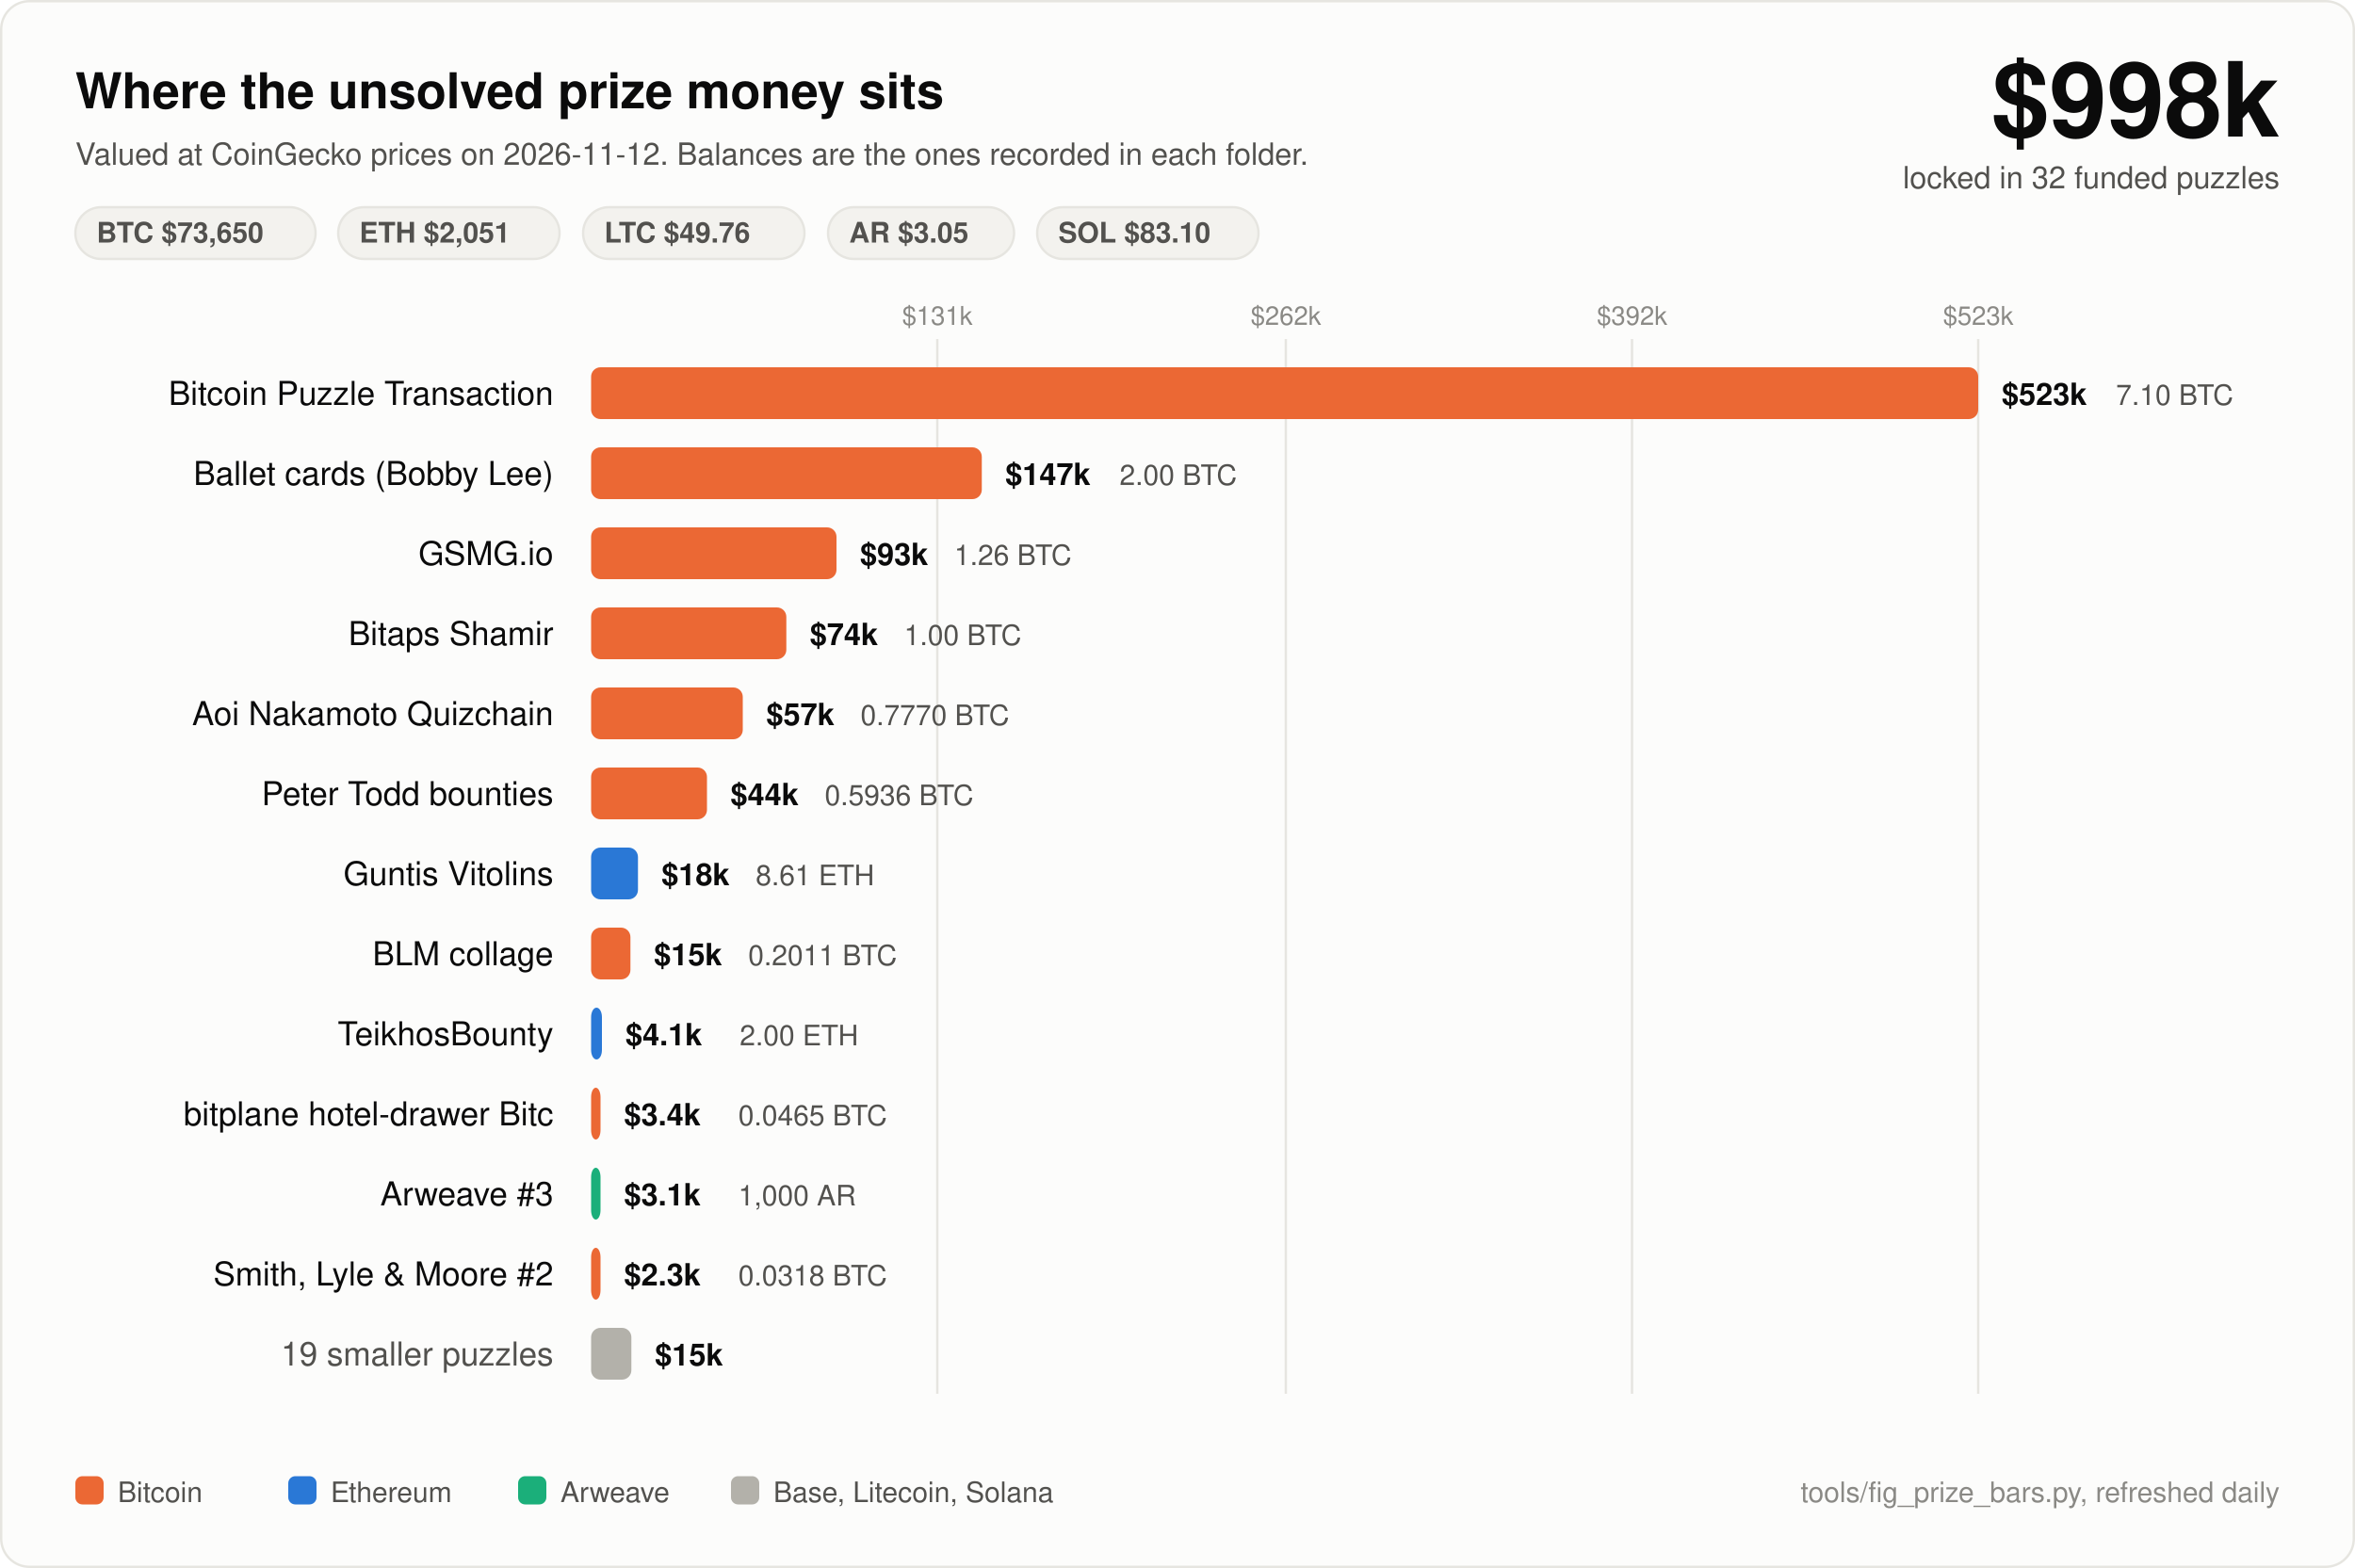
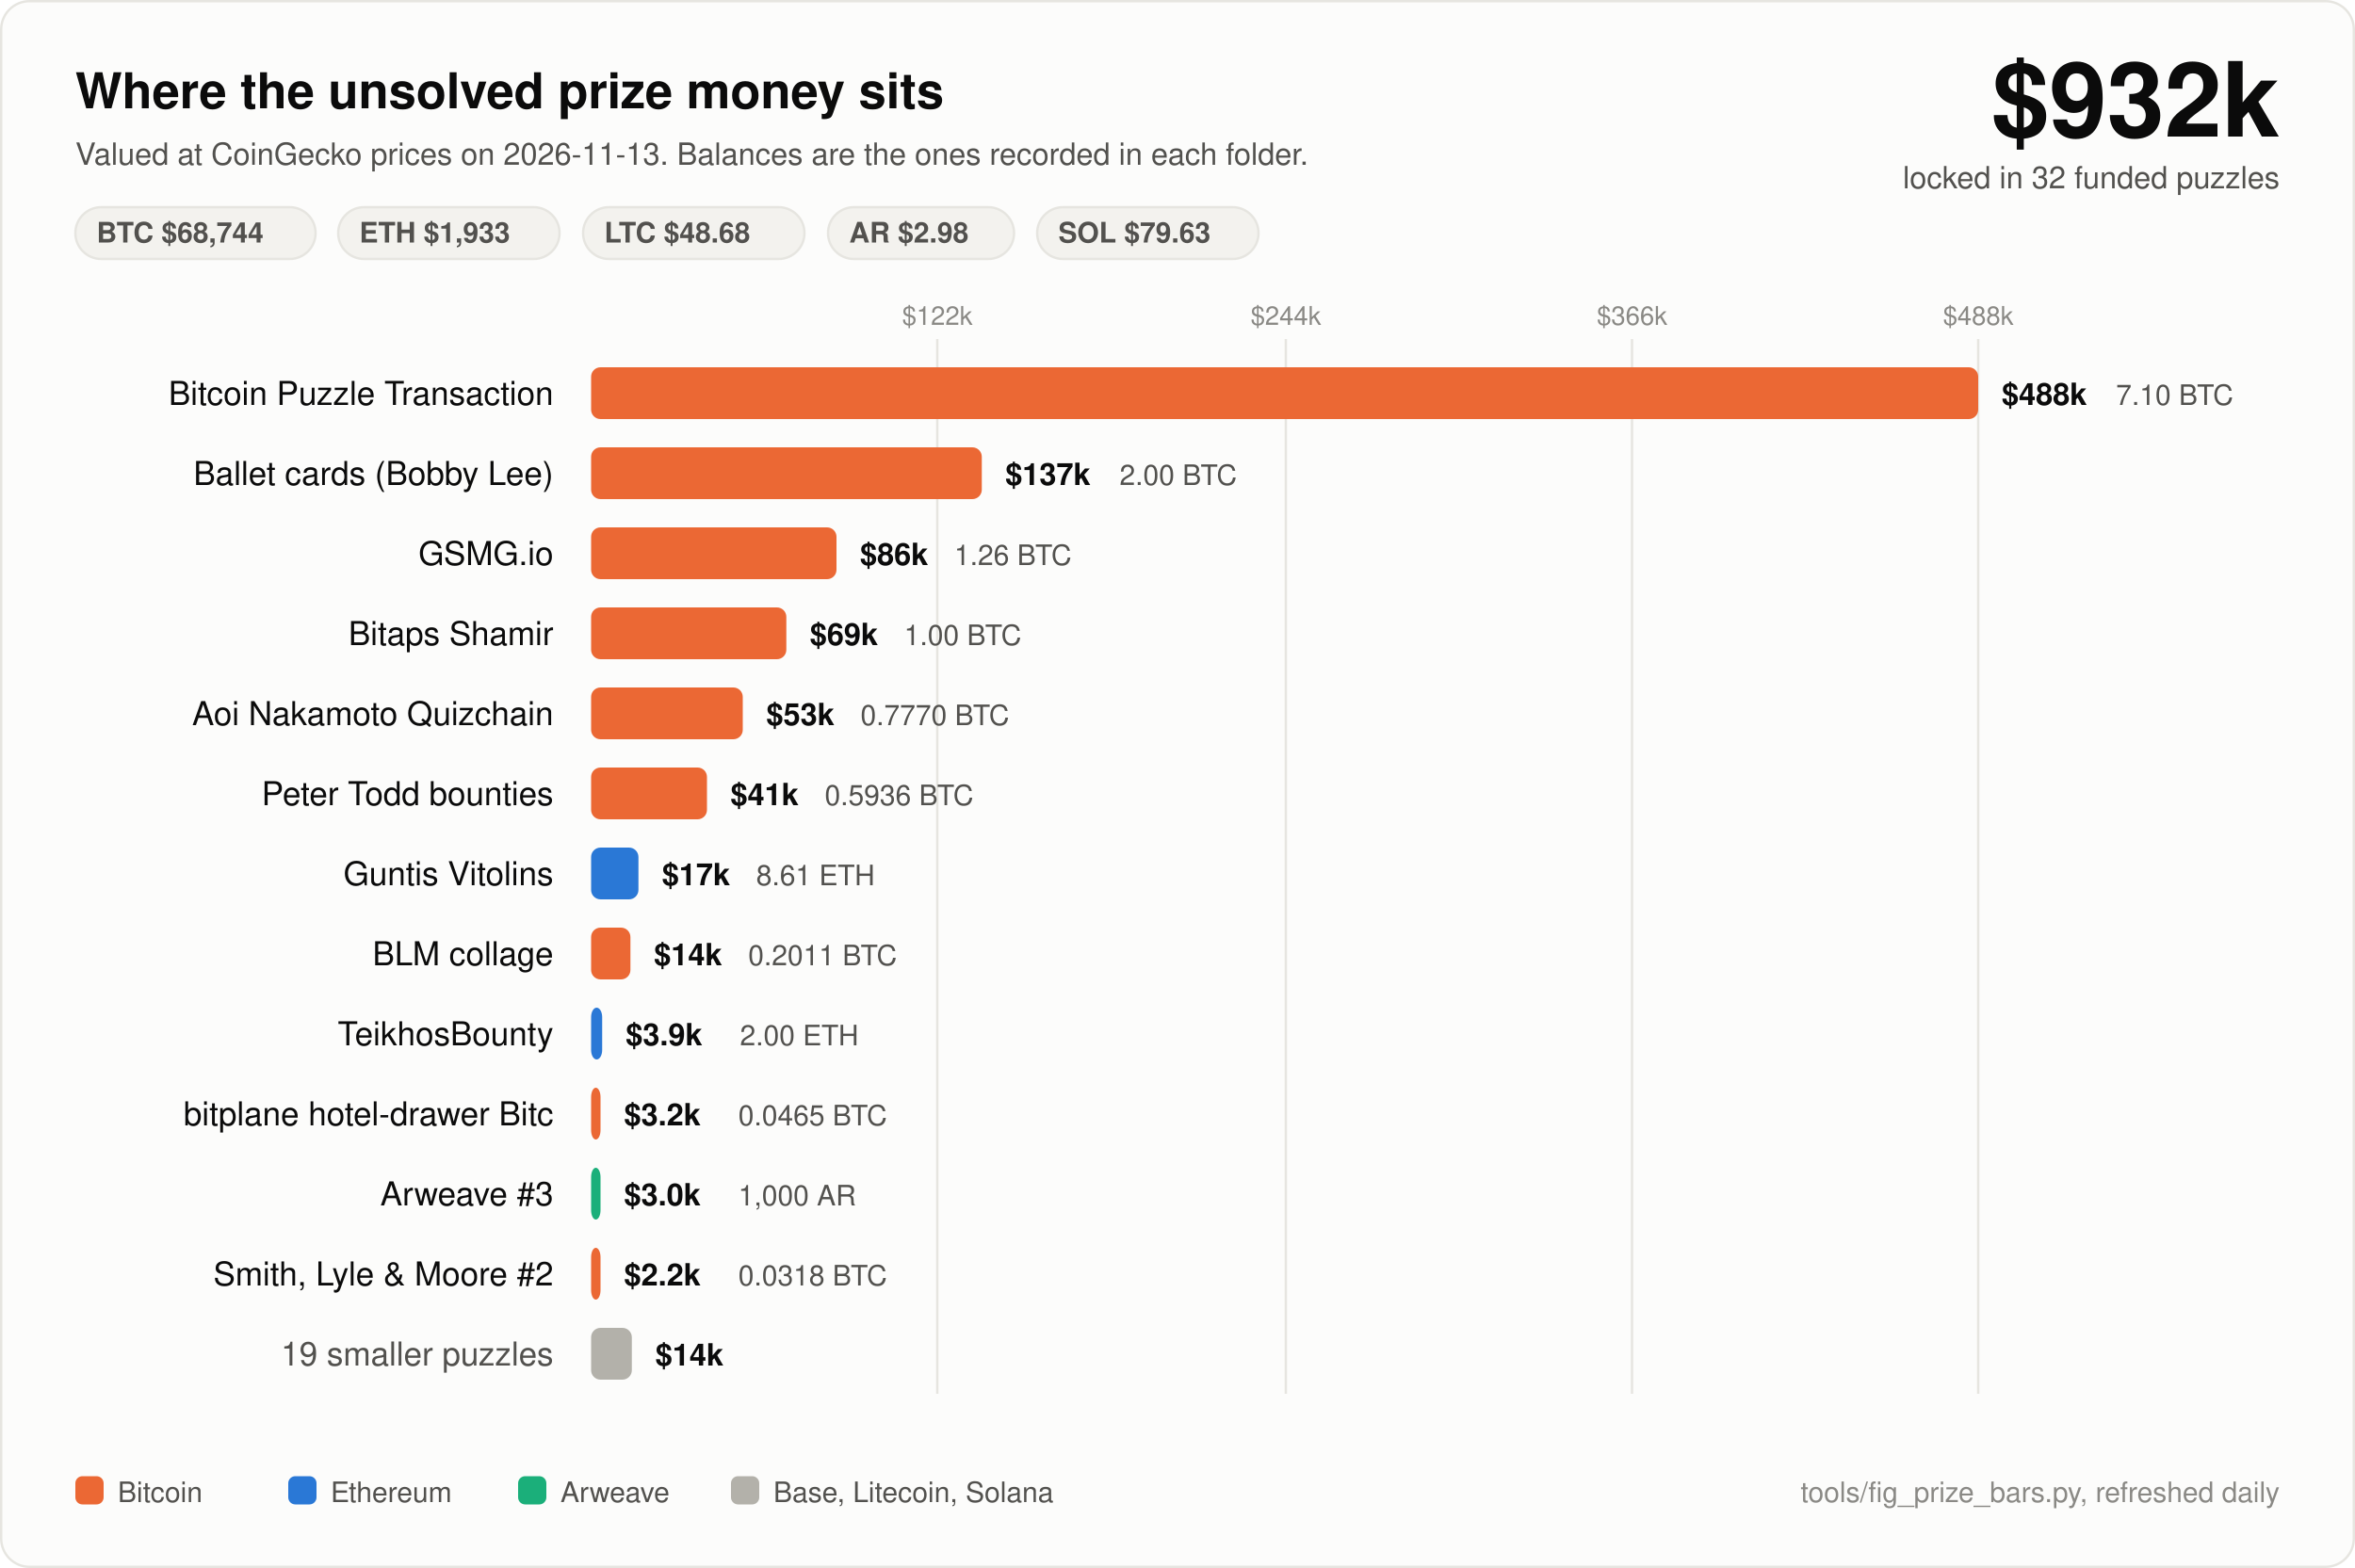
<svg xmlns="http://www.w3.org/2000/svg" width="1000" height="666" viewBox="0 0 1000 666" font-family="ui-sans-serif, -apple-system, Segoe UI, Helvetica, Arial, sans-serif">
  <rect x="0.5" y="0.5" width="999" height="665" rx="12" fill="#fcfcfb" stroke="#e6e5e0" />
  <text x="32" y="46" fill="#0b0b0b" font-size="21" font-weight="700">Where the unsolved prize money sits</text>
-   <text x="32" y="70" fill="#52514e" font-size="13">Valued at CoinGecko prices on 2026-11-12. Balances are the ones recorded in each folder.</text>
-   <text x="968" y="58" fill="#0b0b0b" font-size="44" font-weight="700" text-anchor="end">$998k</text>
+   <text x="32" y="70" fill="#52514e" font-size="13">Valued at CoinGecko prices on 2026-11-13. Balances are the ones recorded in each folder.</text>
+   <text x="968" y="58" fill="#0b0b0b" font-size="44" font-weight="700" text-anchor="end">$932k</text>
  <text x="968" y="80" fill="#52514e" font-size="13" text-anchor="end">locked in 32 funded puzzles</text>
  <rect x="32" y="88" width="102" height="22" rx="11" fill="#f3f2ee" stroke="#e6e5e0" />
-   <text x="41" y="103" fill="#52514e" font-size="12" font-weight="600">BTC $73,650</text>
+   <text x="41" y="103" fill="#52514e" font-size="12" font-weight="600">BTC $68,744</text>
  <rect x="143.6" y="88" width="94" height="22" rx="11" fill="#f3f2ee" stroke="#e6e5e0" />
-   <text x="152.6" y="103" fill="#52514e" font-size="12" font-weight="600">ETH $2,051</text>
+   <text x="152.6" y="103" fill="#52514e" font-size="12" font-weight="600">ETH $1,933</text>
  <rect x="247.6" y="88" width="94" height="22" rx="11" fill="#f3f2ee" stroke="#e6e5e0" />
-   <text x="256.6" y="103" fill="#52514e" font-size="12" font-weight="600">LTC $49.76</text>
+   <text x="256.6" y="103" fill="#52514e" font-size="12" font-weight="600">LTC $48.68</text>
  <rect x="351.6" y="88" width="79" height="22" rx="11" fill="#f3f2ee" stroke="#e6e5e0" />
-   <text x="360.6" y="103" fill="#52514e" font-size="12" font-weight="600">AR $3.05</text>
+   <text x="360.6" y="103" fill="#52514e" font-size="12" font-weight="600">AR $2.98</text>
  <rect x="440.4" y="88" width="94" height="22" rx="11" fill="#f3f2ee" stroke="#e6e5e0" />
-   <text x="449.4" y="103" fill="#52514e" font-size="12" font-weight="600">SOL $83.10</text>
+   <text x="449.4" y="103" fill="#52514e" font-size="12" font-weight="600">SOL $79.63</text>
  <line x1="398" y1="144" x2="398" y2="592" stroke="#e6e5e0" stroke-width="1" />
-   <text x="398" y="138" fill="#8a8985" font-size="11" text-anchor="middle">$131k</text>
+   <text x="398" y="138" fill="#8a8985" font-size="11" text-anchor="middle">$122k</text>
  <line x1="546" y1="144" x2="546" y2="592" stroke="#e6e5e0" stroke-width="1" />
-   <text x="546" y="138" fill="#8a8985" font-size="11" text-anchor="middle">$262k</text>
+   <text x="546" y="138" fill="#8a8985" font-size="11" text-anchor="middle">$244k</text>
  <line x1="693" y1="144" x2="693" y2="592" stroke="#e6e5e0" stroke-width="1" />
-   <text x="693" y="138" fill="#8a8985" font-size="11" text-anchor="middle">$392k</text>
+   <text x="693" y="138" fill="#8a8985" font-size="11" text-anchor="middle">$366k</text>
  <line x1="840" y1="144" x2="840" y2="592" stroke="#e6e5e0" stroke-width="1" />
-   <text x="840" y="138" fill="#8a8985" font-size="11" text-anchor="middle">$523k</text>
+   <text x="840" y="138" fill="#8a8985" font-size="11" text-anchor="middle">$488k</text>
  <text x="235" y="172" fill="#0b0b0b" font-size="14" text-anchor="end">Bitcoin Puzzle Transaction</text>
  <rect x="251" y="156" width="589.0" height="22" rx="4" fill="#eb6834" />
-   <text x="850.0" y="172" fill="#0b0b0b" font-size="13" font-weight="600">$523k</text>
+   <text x="850.0" y="172" fill="#0b0b0b" font-size="13" font-weight="600">$488k</text>
  <text x="898.5" y="172" fill="#52514e" font-size="12">7.10 BTC</text>
  <text x="235" y="206" fill="#0b0b0b" font-size="14" text-anchor="end">Ballet cards (Bobby Lee)</text>
  <rect x="251" y="190" width="165.9" height="22" rx="4" fill="#eb6834" />
-   <text x="426.9" y="206" fill="#0b0b0b" font-size="13" font-weight="600">$147k</text>
+   <text x="426.9" y="206" fill="#0b0b0b" font-size="13" font-weight="600">$137k</text>
  <text x="475.4" y="206" fill="#52514e" font-size="12">2.00 BTC</text>
  <text x="235" y="240" fill="#0b0b0b" font-size="14" text-anchor="end">GSMG.io</text>
  <rect x="251" y="224" width="104.2" height="22" rx="4" fill="#eb6834" />
-   <text x="365.2" y="240" fill="#0b0b0b" font-size="13" font-weight="600">$93k</text>
+   <text x="365.2" y="240" fill="#0b0b0b" font-size="13" font-weight="600">$86k</text>
  <text x="405.2" y="240" fill="#52514e" font-size="12">1.26 BTC</text>
  <text x="235" y="274" fill="#0b0b0b" font-size="14" text-anchor="end">Bitaps Shamir</text>
  <rect x="251" y="258" width="82.9" height="22" rx="4" fill="#eb6834" />
-   <text x="343.9" y="274" fill="#0b0b0b" font-size="13" font-weight="600">$74k</text>
+   <text x="343.9" y="274" fill="#0b0b0b" font-size="13" font-weight="600">$69k</text>
  <text x="383.9" y="274" fill="#52514e" font-size="12">1.00 BTC</text>
  <text x="235" y="308" fill="#0b0b0b" font-size="14" text-anchor="end">Aoi Nakamoto Quizchain</text>
  <rect x="251" y="292" width="64.4" height="22" rx="4" fill="#eb6834" />
-   <text x="325.4" y="308" fill="#0b0b0b" font-size="13" font-weight="600">$57k</text>
+   <text x="325.4" y="308" fill="#0b0b0b" font-size="13" font-weight="600">$53k</text>
  <text x="365.4" y="308" fill="#52514e" font-size="12">0.7770 BTC</text>
  <text x="235" y="342" fill="#0b0b0b" font-size="14" text-anchor="end">Peter Todd bounties</text>
  <rect x="251" y="326" width="49.2" height="22" rx="4" fill="#eb6834" />
-   <text x="310.2" y="342" fill="#0b0b0b" font-size="13" font-weight="600">$44k</text>
+   <text x="310.2" y="342" fill="#0b0b0b" font-size="13" font-weight="600">$41k</text>
  <text x="350.2" y="342" fill="#52514e" font-size="12">0.5936 BTC</text>
  <text x="235" y="376" fill="#0b0b0b" font-size="14" text-anchor="end">Guntis Vitolins</text>
-   <rect x="251" y="360" width="19.9" height="22" rx="4" fill="#2a78d6" />
-   <text x="280.9" y="376" fill="#0b0b0b" font-size="13" font-weight="600">$18k</text>
-   <text x="320.9" y="376" fill="#52514e" font-size="12">8.61 ETH</text>
+   <rect x="251" y="360" width="20.1" height="22" rx="4" fill="#2a78d6" />
+   <text x="281.1" y="376" fill="#0b0b0b" font-size="13" font-weight="600">$17k</text>
+   <text x="321.1" y="376" fill="#52514e" font-size="12">8.61 ETH</text>
  <text x="235" y="410" fill="#0b0b0b" font-size="14" text-anchor="end">BLM collage</text>
  <rect x="251" y="394" width="16.7" height="22" rx="4" fill="#eb6834" />
-   <text x="277.7" y="410" fill="#0b0b0b" font-size="13" font-weight="600">$15k</text>
+   <text x="277.7" y="410" fill="#0b0b0b" font-size="13" font-weight="600">$14k</text>
  <text x="317.7" y="410" fill="#52514e" font-size="12">0.2011 BTC</text>
  <text x="235" y="444" fill="#0b0b0b" font-size="14" text-anchor="end">TeikhosBounty</text>
-   <rect x="251" y="428" width="4.6" height="22" rx="4" fill="#2a78d6" />
-   <text x="265.6" y="444" fill="#0b0b0b" font-size="13" font-weight="600">$4.1k</text>
-   <text x="314.1" y="444" fill="#52514e" font-size="12">2.00 ETH</text>
+   <rect x="251" y="428" width="4.7" height="22" rx="4" fill="#2a78d6" />
+   <text x="265.7" y="444" fill="#0b0b0b" font-size="13" font-weight="600">$3.9k</text>
+   <text x="314.2" y="444" fill="#52514e" font-size="12">2.00 ETH</text>
  <text x="235" y="478" fill="#0b0b0b" font-size="14" text-anchor="end">bitplane hotel-drawer Bitc</text>
  <rect x="251" y="462" width="4.0" height="22" rx="4" fill="#eb6834" />
-   <text x="265.0" y="478" fill="#0b0b0b" font-size="13" font-weight="600">$3.4k</text>
+   <text x="265.0" y="478" fill="#0b0b0b" font-size="13" font-weight="600">$3.2k</text>
  <text x="313.5" y="478" fill="#52514e" font-size="12">0.0465 BTC</text>
  <text x="235" y="512" fill="#0b0b0b" font-size="14" text-anchor="end">Arweave #3</text>
  <rect x="251" y="496" width="4.0" height="22" rx="4" fill="#1baf7a" />
-   <text x="265.0" y="512" fill="#0b0b0b" font-size="13" font-weight="600">$3.1k</text>
+   <text x="265.0" y="512" fill="#0b0b0b" font-size="13" font-weight="600">$3.0k</text>
  <text x="313.5" y="512" fill="#52514e" font-size="12">1,000 AR</text>
  <text x="235" y="546" fill="#0b0b0b" font-size="14" text-anchor="end">Smith, Lyle &amp; Moore #2</text>
  <rect x="251" y="530" width="4.0" height="22" rx="4" fill="#eb6834" />
-   <text x="265.0" y="546" fill="#0b0b0b" font-size="13" font-weight="600">$2.3k</text>
+   <text x="265.0" y="546" fill="#0b0b0b" font-size="13" font-weight="600">$2.2k</text>
  <text x="313.5" y="546" fill="#52514e" font-size="12">0.0318 BTC</text>
  <text x="235" y="580" fill="#52514e" font-size="14" text-anchor="end">19 smaller puzzles</text>
-   <rect x="251" y="564" width="17.1" height="22" rx="4" fill="#b3b1aa" />
-   <text x="278.1" y="580" fill="#0b0b0b" font-size="13" font-weight="600">$15k</text>
+   <rect x="251" y="564" width="17.3" height="22" rx="4" fill="#b3b1aa" />
+   <text x="278.3" y="580" fill="#0b0b0b" font-size="13" font-weight="600">$14k</text>
  <rect x="32" y="627" width="12" height="12" rx="3" fill="#eb6834" />
  <text x="50" y="638" fill="#52514e" font-size="12">Bitcoin</text>
  <rect x="122.4" y="627" width="12" height="12" rx="3" fill="#2a78d6" />
  <text x="140.4" y="638" fill="#52514e" font-size="12">Ethereum</text>
  <rect x="220.0" y="627" width="12" height="12" rx="3" fill="#1baf7a" />
  <text x="238.0" y="638" fill="#52514e" font-size="12">Arweave</text>
  <rect x="310.4" y="627" width="12" height="12" rx="3" fill="#b3b1aa" />
  <text x="328.4" y="638" fill="#52514e" font-size="12">Base, Litecoin, Solana</text>
  <text x="968" y="638" fill="#8a8985" font-size="12" text-anchor="end">tools/fig_prize_bars.py, refreshed daily</text>
</svg>
